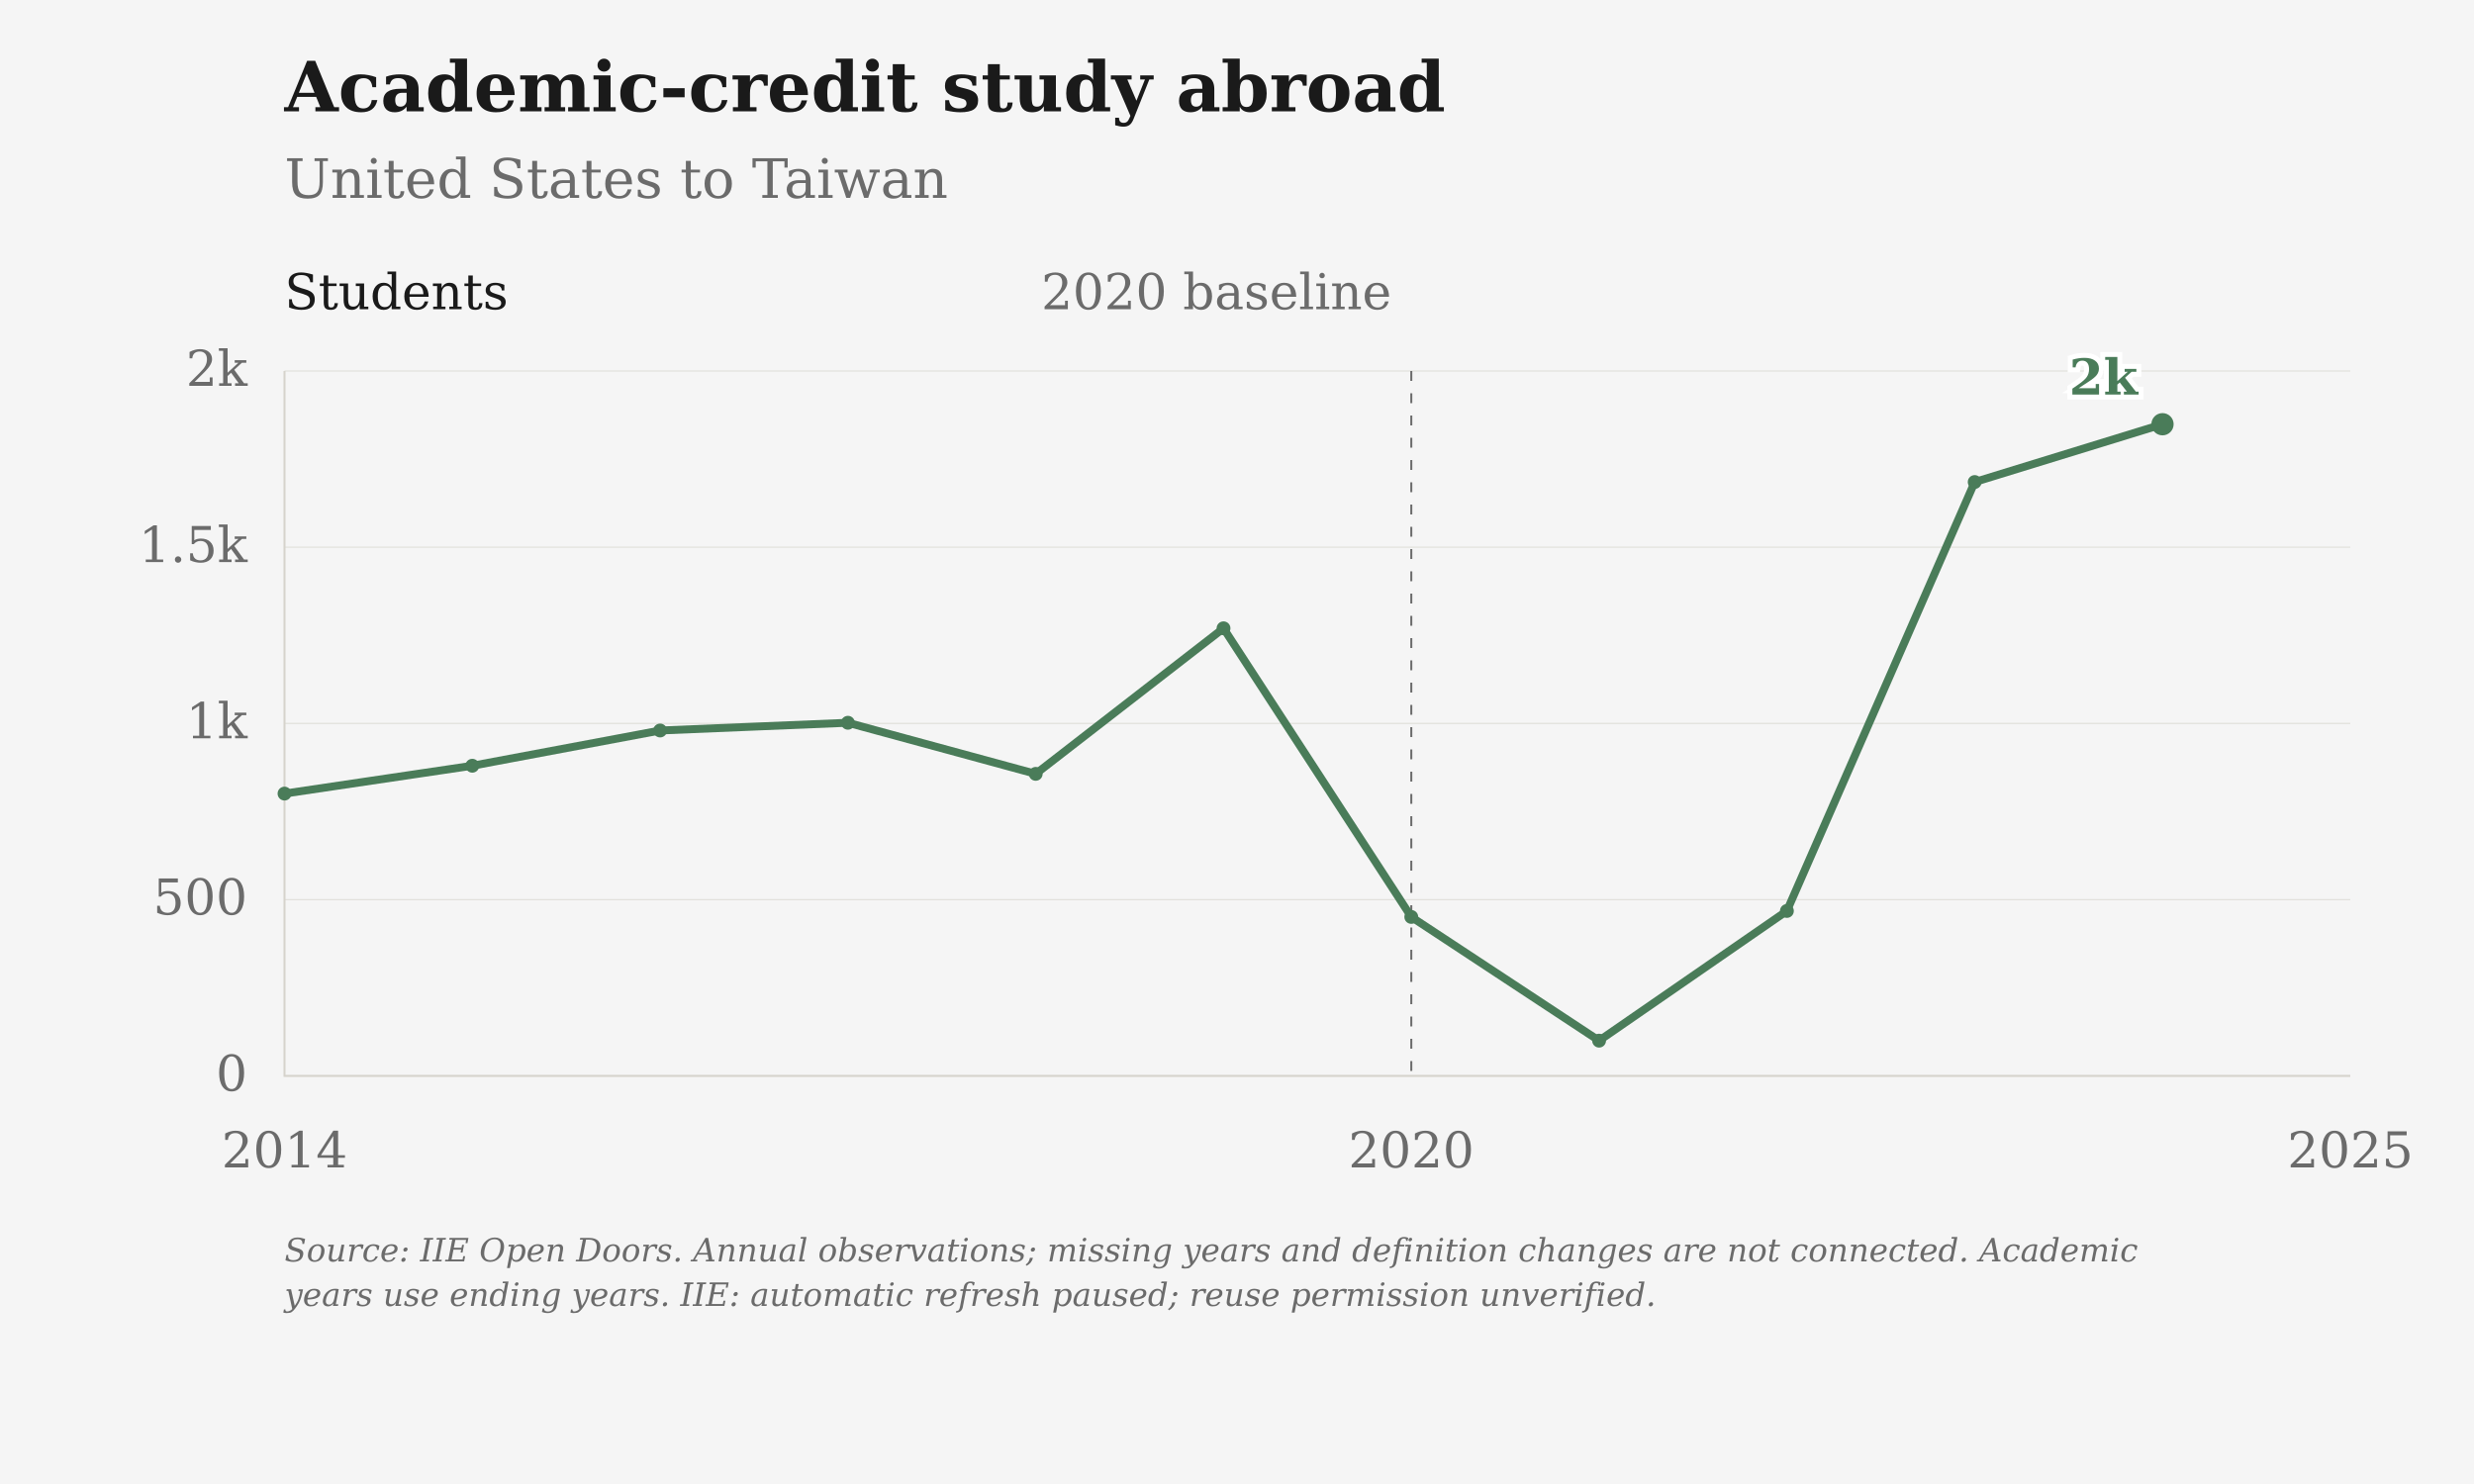
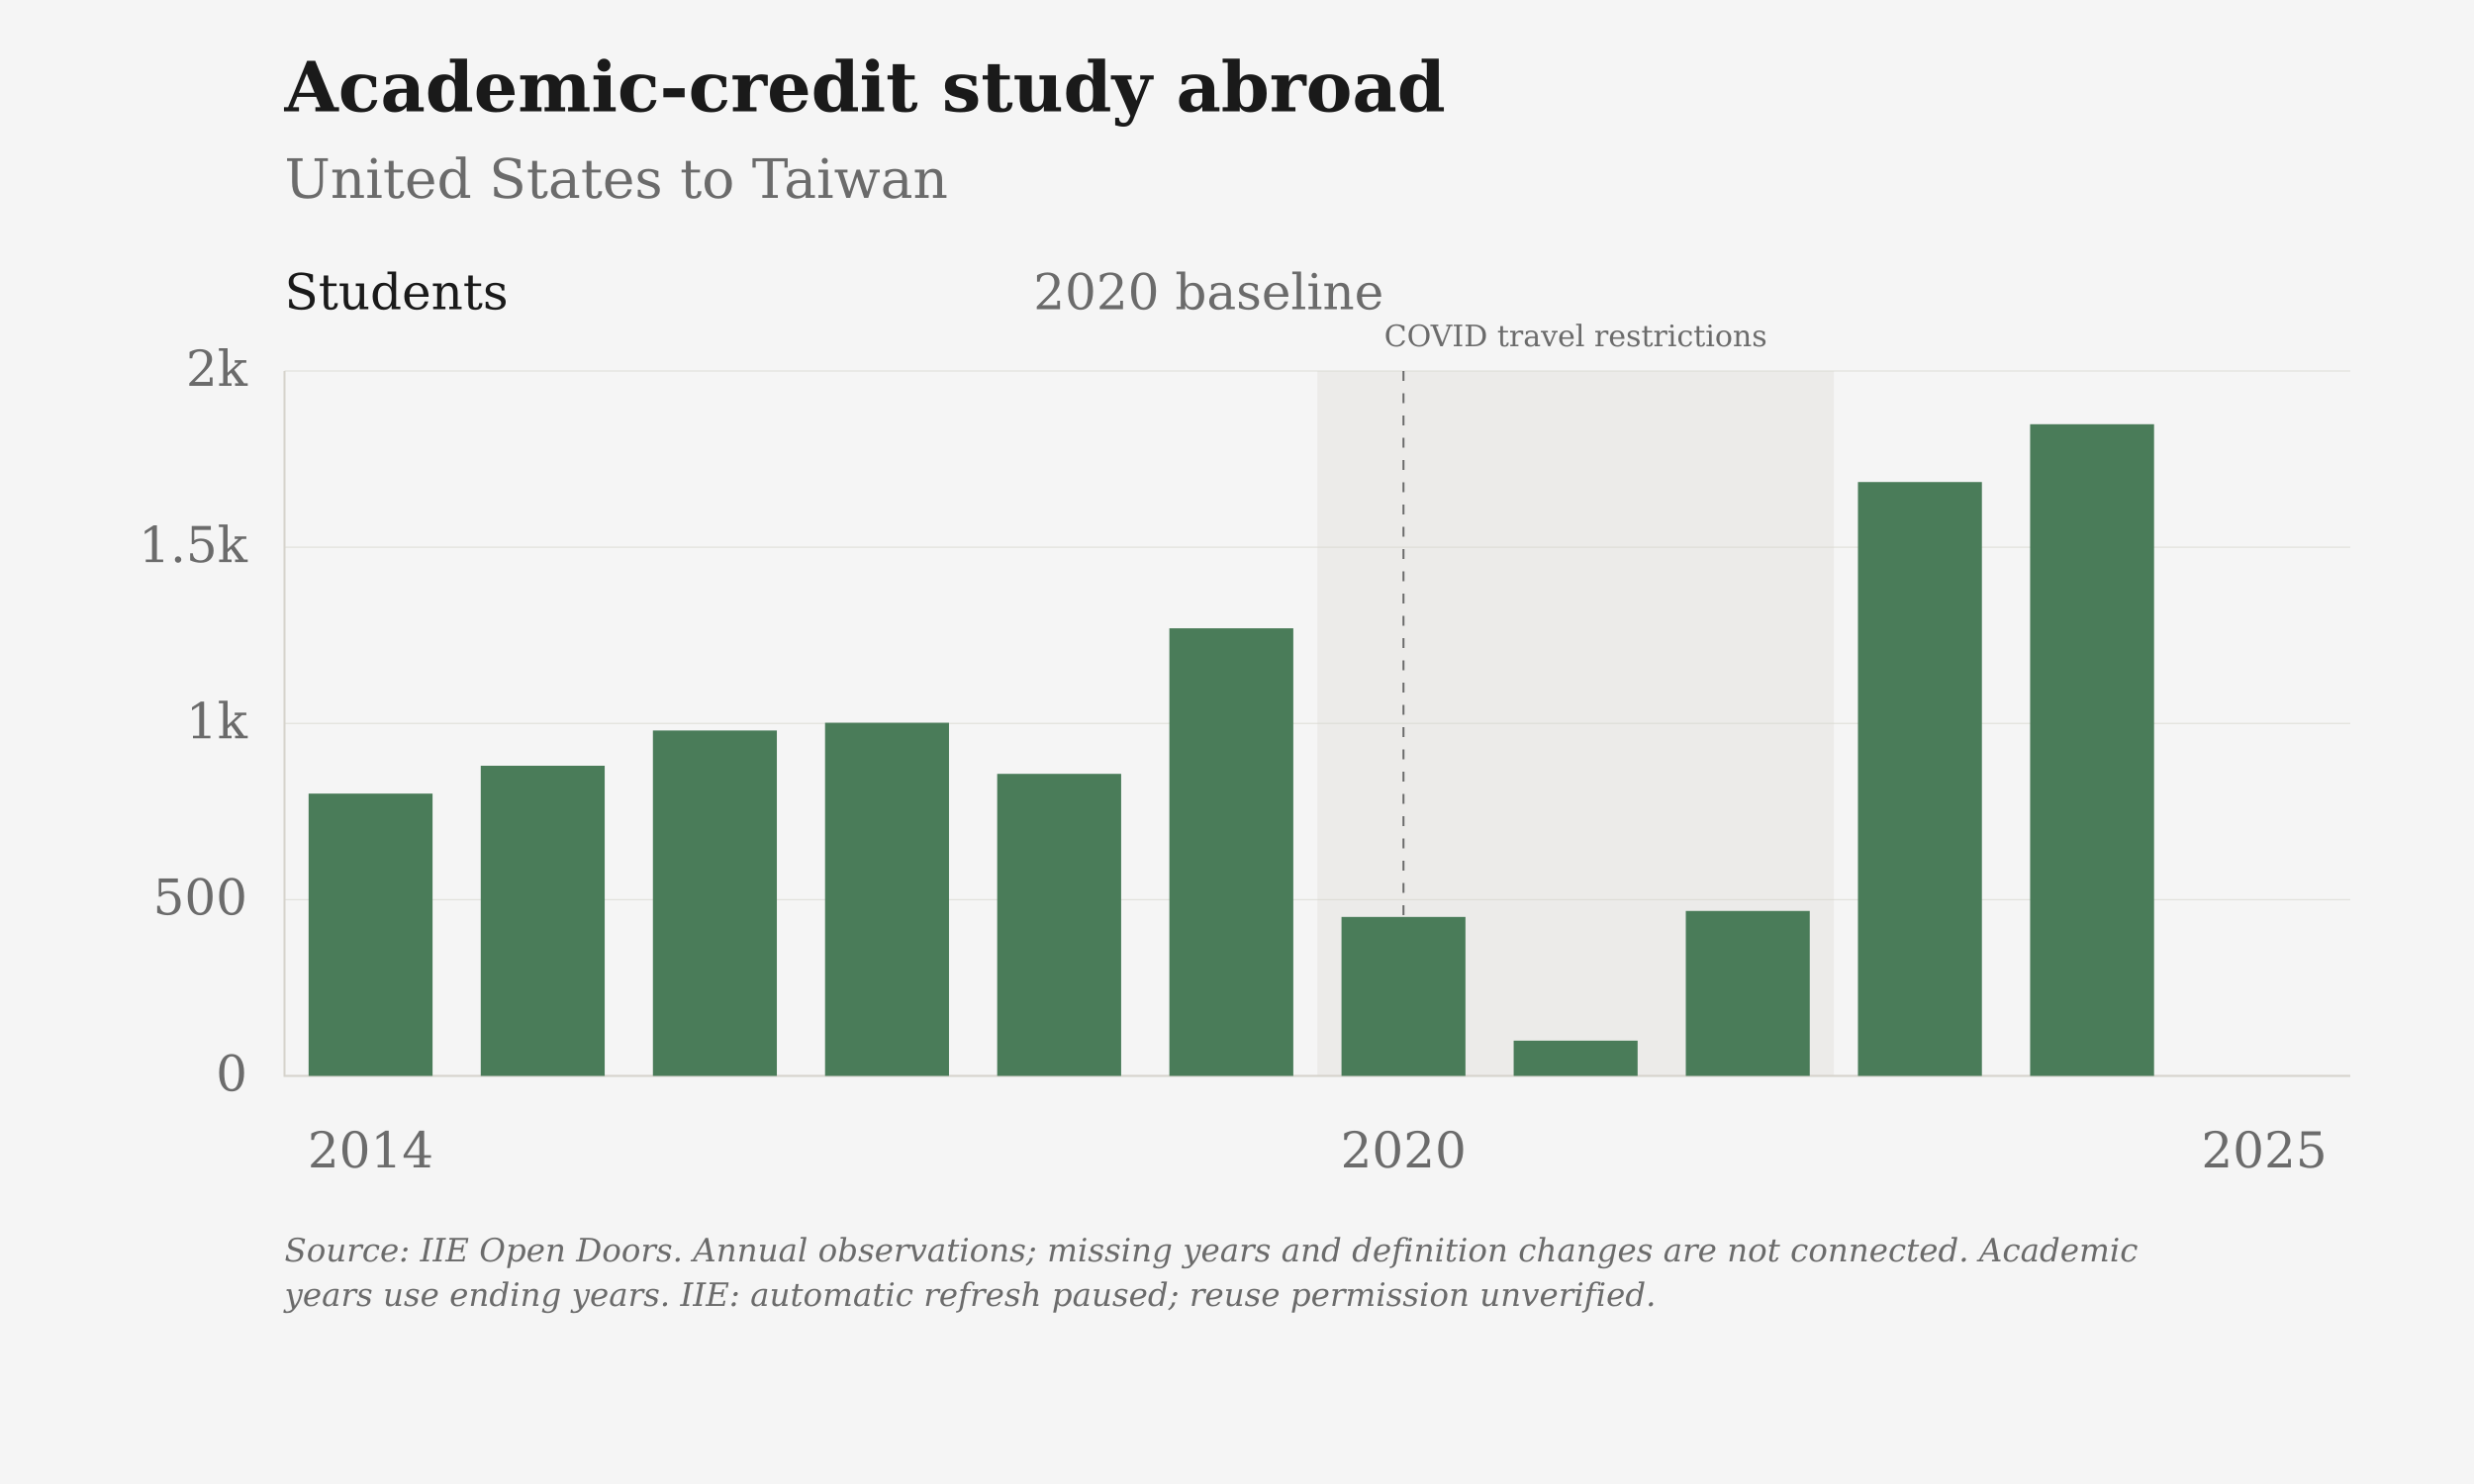
- <svg xmlns="http://www.w3.org/2000/svg" viewBox="0 0 1000 600" role="img" aria-label="Academic-credit study abroad: United States to Taiwan">
+ <svg xmlns="http://www.w3.org/2000/svg" viewBox="0 0 1000 600" role="img" aria-label="Academic-credit study abroad: United States to Taiwan" data-plot-style="columns">
  <rect class="chart-background" width="1000" height="600" fill="#F5F5F5" />
  <g font-family="DejaVu Serif, Georgia, 'Times New Roman', serif" font-size="20" fill="#6B6B6B">
    <text x="115" y="45" font-size="28" font-weight="bold" fill="#1A1A1A">Academic-credit study abroad</text>
    <text x="115" y="80" font-size="22">United States to Taiwan</text>
+     <rect class="covid-band" data-start-year="2020" data-end-year="2022" x="532.50" y="150" width="208.75" height="285" fill="#D6D3CC" fill-opacity=".3" pointer-events="none" />
+     <text class="covid-label" x="636.88" y="140" text-anchor="middle" font-size="12" fill="#6B6B6B">COVID travel restrictions</text>
    <path d="M115 435.00H950" stroke="#D6D3CC" stroke-opacity="0.6" stroke-width="0.5" />
    <text x="100" y="441.00" text-anchor="end">0</text>
    <path d="M115 363.75H950" stroke="#D6D3CC" stroke-opacity="0.6" stroke-width="0.5" />
    <text x="100" y="369.75" text-anchor="end">500</text>
    <path d="M115 292.50H950" stroke="#D6D3CC" stroke-opacity="0.6" stroke-width="0.5" />
    <text x="100" y="298.50" text-anchor="end">1k</text>
    <path d="M115 221.25H950" stroke="#D6D3CC" stroke-opacity="0.6" stroke-width="0.5" />
    <text x="100" y="227.25" text-anchor="end">1.5k</text>
    <path d="M115 150.00H950" stroke="#D6D3CC" stroke-opacity="0.6" stroke-width="0.5" />
    <text x="100" y="156.00" text-anchor="end">2k</text>
-     <text x="115.00" y="472" text-anchor="middle">2014</text>
-     <text x="570.45" y="472" text-anchor="middle">2020</text>
-     <text x="950.00" y="472" text-anchor="middle">2025</text>
+     <text x="149.79" y="472" text-anchor="middle">2014</text>
+     <text x="567.29" y="472" text-anchor="middle">2020</text>
+     <text x="915.21" y="472" text-anchor="middle">2025</text>
    <path d="M115 150V435H950" stroke="#D6D3CC" stroke-width="0.8" fill="none" />
-     <path d="M570.45 150V435" stroke="#6B6B6B" stroke-width="0.8" stroke-dasharray="4 5" />
-     <text x="562.45" y="125" text-anchor="end">2020 baseline</text>
+     <path d="M567.29 150V435" stroke="#6B6B6B" stroke-width="0.8" stroke-dasharray="4 5" />
+     <text x="559.29" y="125" text-anchor="end">2020 baseline</text>
    <text x="115" y="125" fill="#1A1A1A">Students</text>
-     <path class="data-line" data-series-id="iie:USA:TWN:study_abroad" d="M115.00,320.86 L190.91,309.60 L266.82,295.35 L342.73,292.22 L418.64,312.88 L494.55,254.03 L570.45,370.73 L646.36,420.75 L722.27,368.31 L798.18,194.89 L874.09,171.52" fill="none" stroke="#4A7C59" stroke-width="3.2" stroke-linejoin="round" />
-     <circle data-series-id="iie:USA:TWN:study_abroad" data-year="2014" data-value="801" data-period="2013/14" data-reported-value="801" data-reported-unit="students" data-status="observed" cx="115.00" cy="320.86" r="2.8" fill="#4A7C59" />
-     <circle data-series-id="iie:USA:TWN:study_abroad" data-year="2015" data-value="880" data-period="2014/15" data-reported-value="880" data-reported-unit="students" data-status="observed" cx="190.91" cy="309.60" r="2.8" fill="#4A7C59" />
-     <circle data-series-id="iie:USA:TWN:study_abroad" data-year="2016" data-value="980" data-period="2015/16" data-reported-value="980" data-reported-unit="students" data-status="observed" cx="266.82" cy="295.35" r="2.8" fill="#4A7C59" />
-     <circle data-series-id="iie:USA:TWN:study_abroad" data-year="2017" data-value="1002" data-period="2016/17" data-reported-value="1002" data-reported-unit="students" data-status="observed" cx="342.73" cy="292.22" r="2.8" fill="#4A7C59" />
-     <circle data-series-id="iie:USA:TWN:study_abroad" data-year="2018" data-value="857" data-period="2017/18" data-reported-value="857" data-reported-unit="students" data-status="observed" cx="418.64" cy="312.88" r="2.8" fill="#4A7C59" />
-     <circle data-series-id="iie:USA:TWN:study_abroad" data-year="2019" data-value="1270" data-period="2018/19" data-reported-value="1270" data-reported-unit="students" data-status="observed" cx="494.55" cy="254.03" r="2.8" fill="#4A7C59" />
-     <circle data-series-id="iie:USA:TWN:study_abroad" data-year="2020" data-value="451" data-period="2019/20" data-reported-value="451" data-reported-unit="students" data-status="observed" cx="570.45" cy="370.73" r="2.8" fill="#4A7C59" />
-     <circle data-series-id="iie:USA:TWN:study_abroad" data-year="2021" data-value="100" data-period="2020/21" data-reported-value="100" data-reported-unit="students" data-status="observed" cx="646.36" cy="420.75" r="2.8" fill="#4A7C59" />
-     <circle data-series-id="iie:USA:TWN:study_abroad" data-year="2022" data-value="468" data-period="2021/22" data-reported-value="468" data-reported-unit="students" data-status="observed" cx="722.27" cy="368.31" r="2.8" fill="#4A7C59" />
-     <circle data-series-id="iie:USA:TWN:study_abroad" data-year="2023" data-value="1685" data-period="2022/23" data-reported-value="1685" data-reported-unit="students" data-status="observed" cx="798.18" cy="194.89" r="2.8" fill="#4A7C59" />
-     <circle data-series-id="iie:USA:TWN:study_abroad" data-year="2024" data-value="1849" data-period="2023/24" data-reported-value="1849" data-reported-unit="students" data-status="observed" cx="874.09" cy="171.52" r="4.5" fill="#4A7C59" />
-     <text class="end-label" x="864.09" y="159.52" text-anchor="end" font-size="20" font-weight="bold" fill="#4A7C59" stroke="#FFFFFF" stroke-width="4" paint-order="stroke">2k</text>
+     <rect class="annual-column" data-series-id="iie:USA:TWN:study_abroad" data-year="2014" data-value="801" x="124.74" y="320.86" width="50.10" height="114.14" fill="#4A7C59" />
+     <circle data-series-id="iie:USA:TWN:study_abroad" data-year="2014" data-value="801" data-period="2013/14" data-reported-value="801" data-reported-unit="students" data-status="observed" cx="149.79" cy="320.86" r="0" fill="#4A7C59" />
+     <rect class="annual-column" data-series-id="iie:USA:TWN:study_abroad" data-year="2015" data-value="880" x="194.32" y="309.60" width="50.10" height="125.40" fill="#4A7C59" />
+     <circle data-series-id="iie:USA:TWN:study_abroad" data-year="2015" data-value="880" data-period="2014/15" data-reported-value="880" data-reported-unit="students" data-status="observed" cx="219.38" cy="309.60" r="0" fill="#4A7C59" />
+     <rect class="annual-column" data-series-id="iie:USA:TWN:study_abroad" data-year="2016" data-value="980" x="263.91" y="295.35" width="50.10" height="139.65" fill="#4A7C59" />
+     <circle data-series-id="iie:USA:TWN:study_abroad" data-year="2016" data-value="980" data-period="2015/16" data-reported-value="980" data-reported-unit="students" data-status="observed" cx="288.96" cy="295.35" r="0" fill="#4A7C59" />
+     <rect class="annual-column" data-series-id="iie:USA:TWN:study_abroad" data-year="2017" data-value="1002" x="333.49" y="292.22" width="50.10" height="142.78" fill="#4A7C59" />
+     <circle data-series-id="iie:USA:TWN:study_abroad" data-year="2017" data-value="1002" data-period="2016/17" data-reported-value="1002" data-reported-unit="students" data-status="observed" cx="358.54" cy="292.22" r="0" fill="#4A7C59" />
+     <rect class="annual-column" data-series-id="iie:USA:TWN:study_abroad" data-year="2018" data-value="857" x="403.07" y="312.88" width="50.10" height="122.12" fill="#4A7C59" />
+     <circle data-series-id="iie:USA:TWN:study_abroad" data-year="2018" data-value="857" data-period="2017/18" data-reported-value="857" data-reported-unit="students" data-status="observed" cx="428.12" cy="312.88" r="0" fill="#4A7C59" />
+     <rect class="annual-column" data-series-id="iie:USA:TWN:study_abroad" data-year="2019" data-value="1270" x="472.66" y="254.03" width="50.10" height="180.97" fill="#4A7C59" />
+     <circle data-series-id="iie:USA:TWN:study_abroad" data-year="2019" data-value="1270" data-period="2018/19" data-reported-value="1270" data-reported-unit="students" data-status="observed" cx="497.71" cy="254.03" r="0" fill="#4A7C59" />
+     <rect class="annual-column" data-series-id="iie:USA:TWN:study_abroad" data-year="2020" data-value="451" x="542.24" y="370.73" width="50.10" height="64.27" fill="#4A7C59" />
+     <circle data-series-id="iie:USA:TWN:study_abroad" data-year="2020" data-value="451" data-period="2019/20" data-reported-value="451" data-reported-unit="students" data-status="observed" cx="567.29" cy="370.73" r="0" fill="#4A7C59" />
+     <rect class="annual-column" data-series-id="iie:USA:TWN:study_abroad" data-year="2021" data-value="100" x="611.83" y="420.75" width="50.10" height="14.25" fill="#4A7C59" />
+     <circle data-series-id="iie:USA:TWN:study_abroad" data-year="2021" data-value="100" data-period="2020/21" data-reported-value="100" data-reported-unit="students" data-status="observed" cx="636.88" cy="420.75" r="0" fill="#4A7C59" />
+     <rect class="annual-column" data-series-id="iie:USA:TWN:study_abroad" data-year="2022" data-value="468" x="681.41" y="368.31" width="50.10" height="66.69" fill="#4A7C59" />
+     <circle data-series-id="iie:USA:TWN:study_abroad" data-year="2022" data-value="468" data-period="2021/22" data-reported-value="468" data-reported-unit="students" data-status="observed" cx="706.46" cy="368.31" r="0" fill="#4A7C59" />
+     <rect class="annual-column" data-series-id="iie:USA:TWN:study_abroad" data-year="2023" data-value="1685" x="750.99" y="194.89" width="50.10" height="240.11" fill="#4A7C59" />
+     <circle data-series-id="iie:USA:TWN:study_abroad" data-year="2023" data-value="1685" data-period="2022/23" data-reported-value="1685" data-reported-unit="students" data-status="observed" cx="776.04" cy="194.89" r="0" fill="#4A7C59" />
+     <rect class="annual-column" data-series-id="iie:USA:TWN:study_abroad" data-year="2024" data-value="1849" x="820.58" y="171.52" width="50.10" height="263.48" fill="#4A7C59" />
+     <circle data-series-id="iie:USA:TWN:study_abroad" data-year="2024" data-value="1849" data-period="2023/24" data-reported-value="1849" data-reported-unit="students" data-status="observed" cx="845.62" cy="171.52" r="0" fill="#4A7C59" />
    <text class="figure-source" x="115" y="510" font-size="13" font-style="italic">Source: IIE Open Doors. Annual observations; missing years and definition changes are not connected. Academic</text>
    <text class="figure-source" x="115" y="528" font-size="13" font-style="italic">years use ending years. IIE: automatic refresh paused; reuse permission unverified.</text>
  </g>
</svg>
